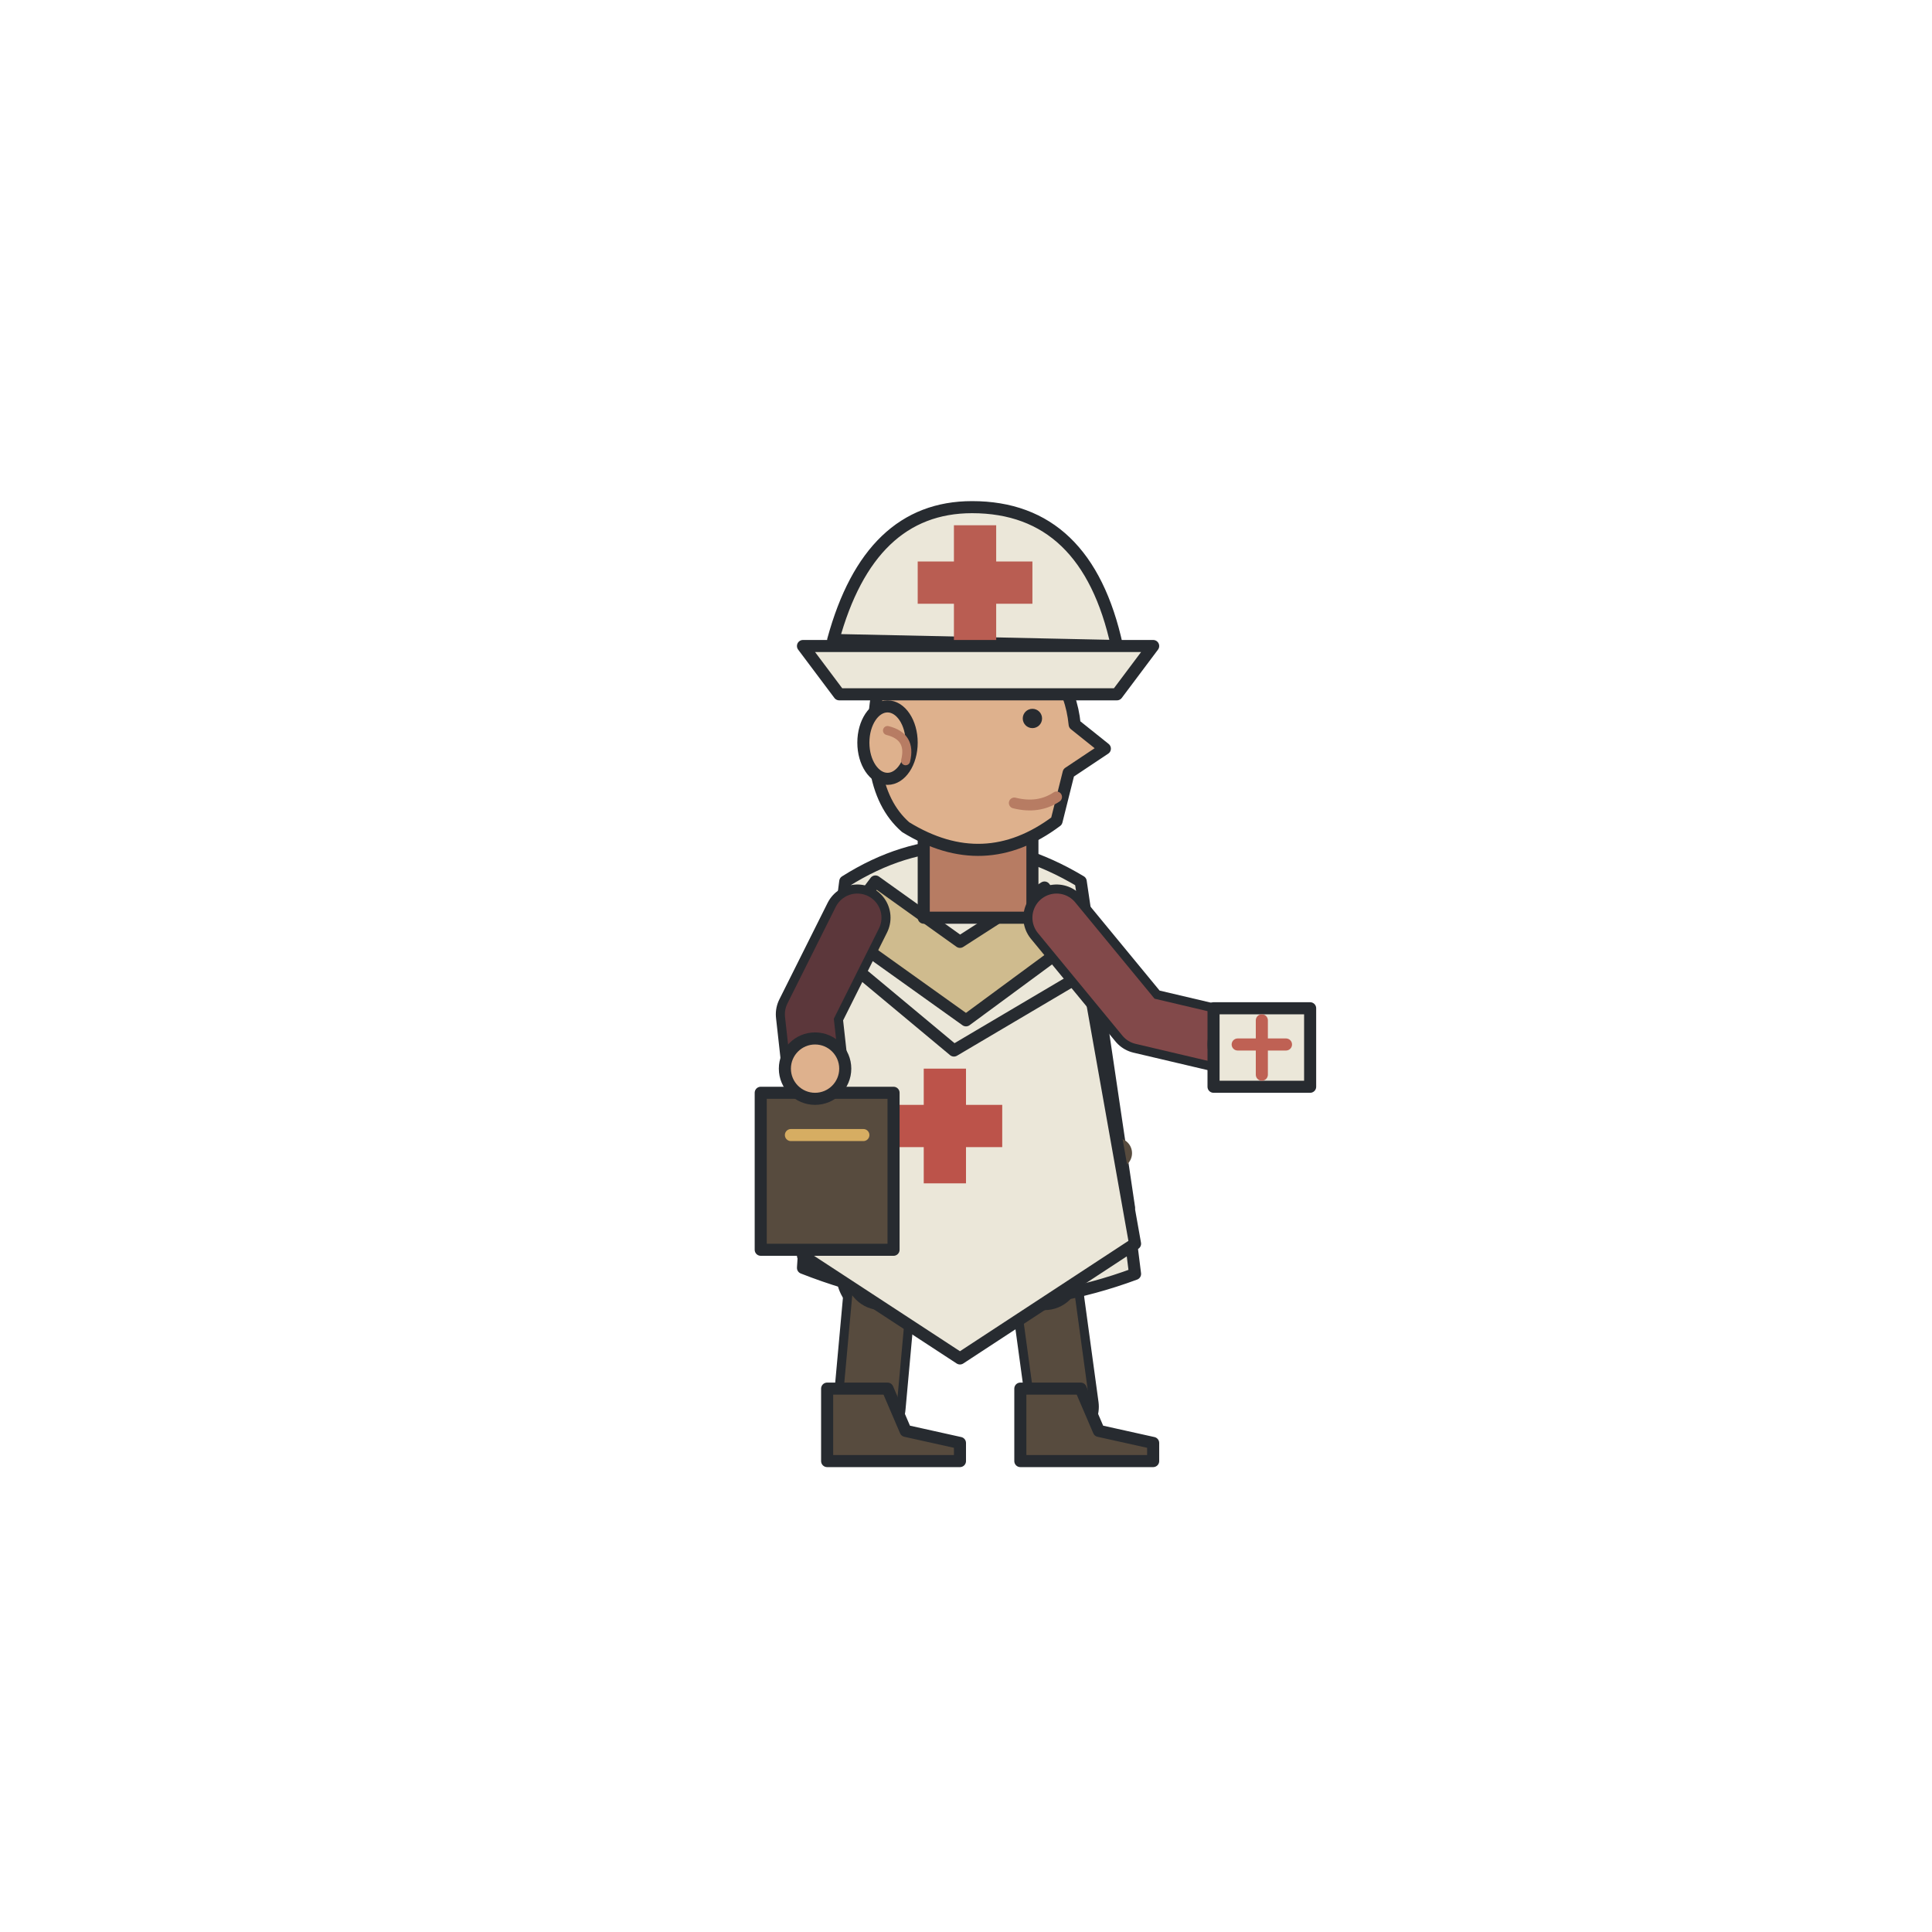
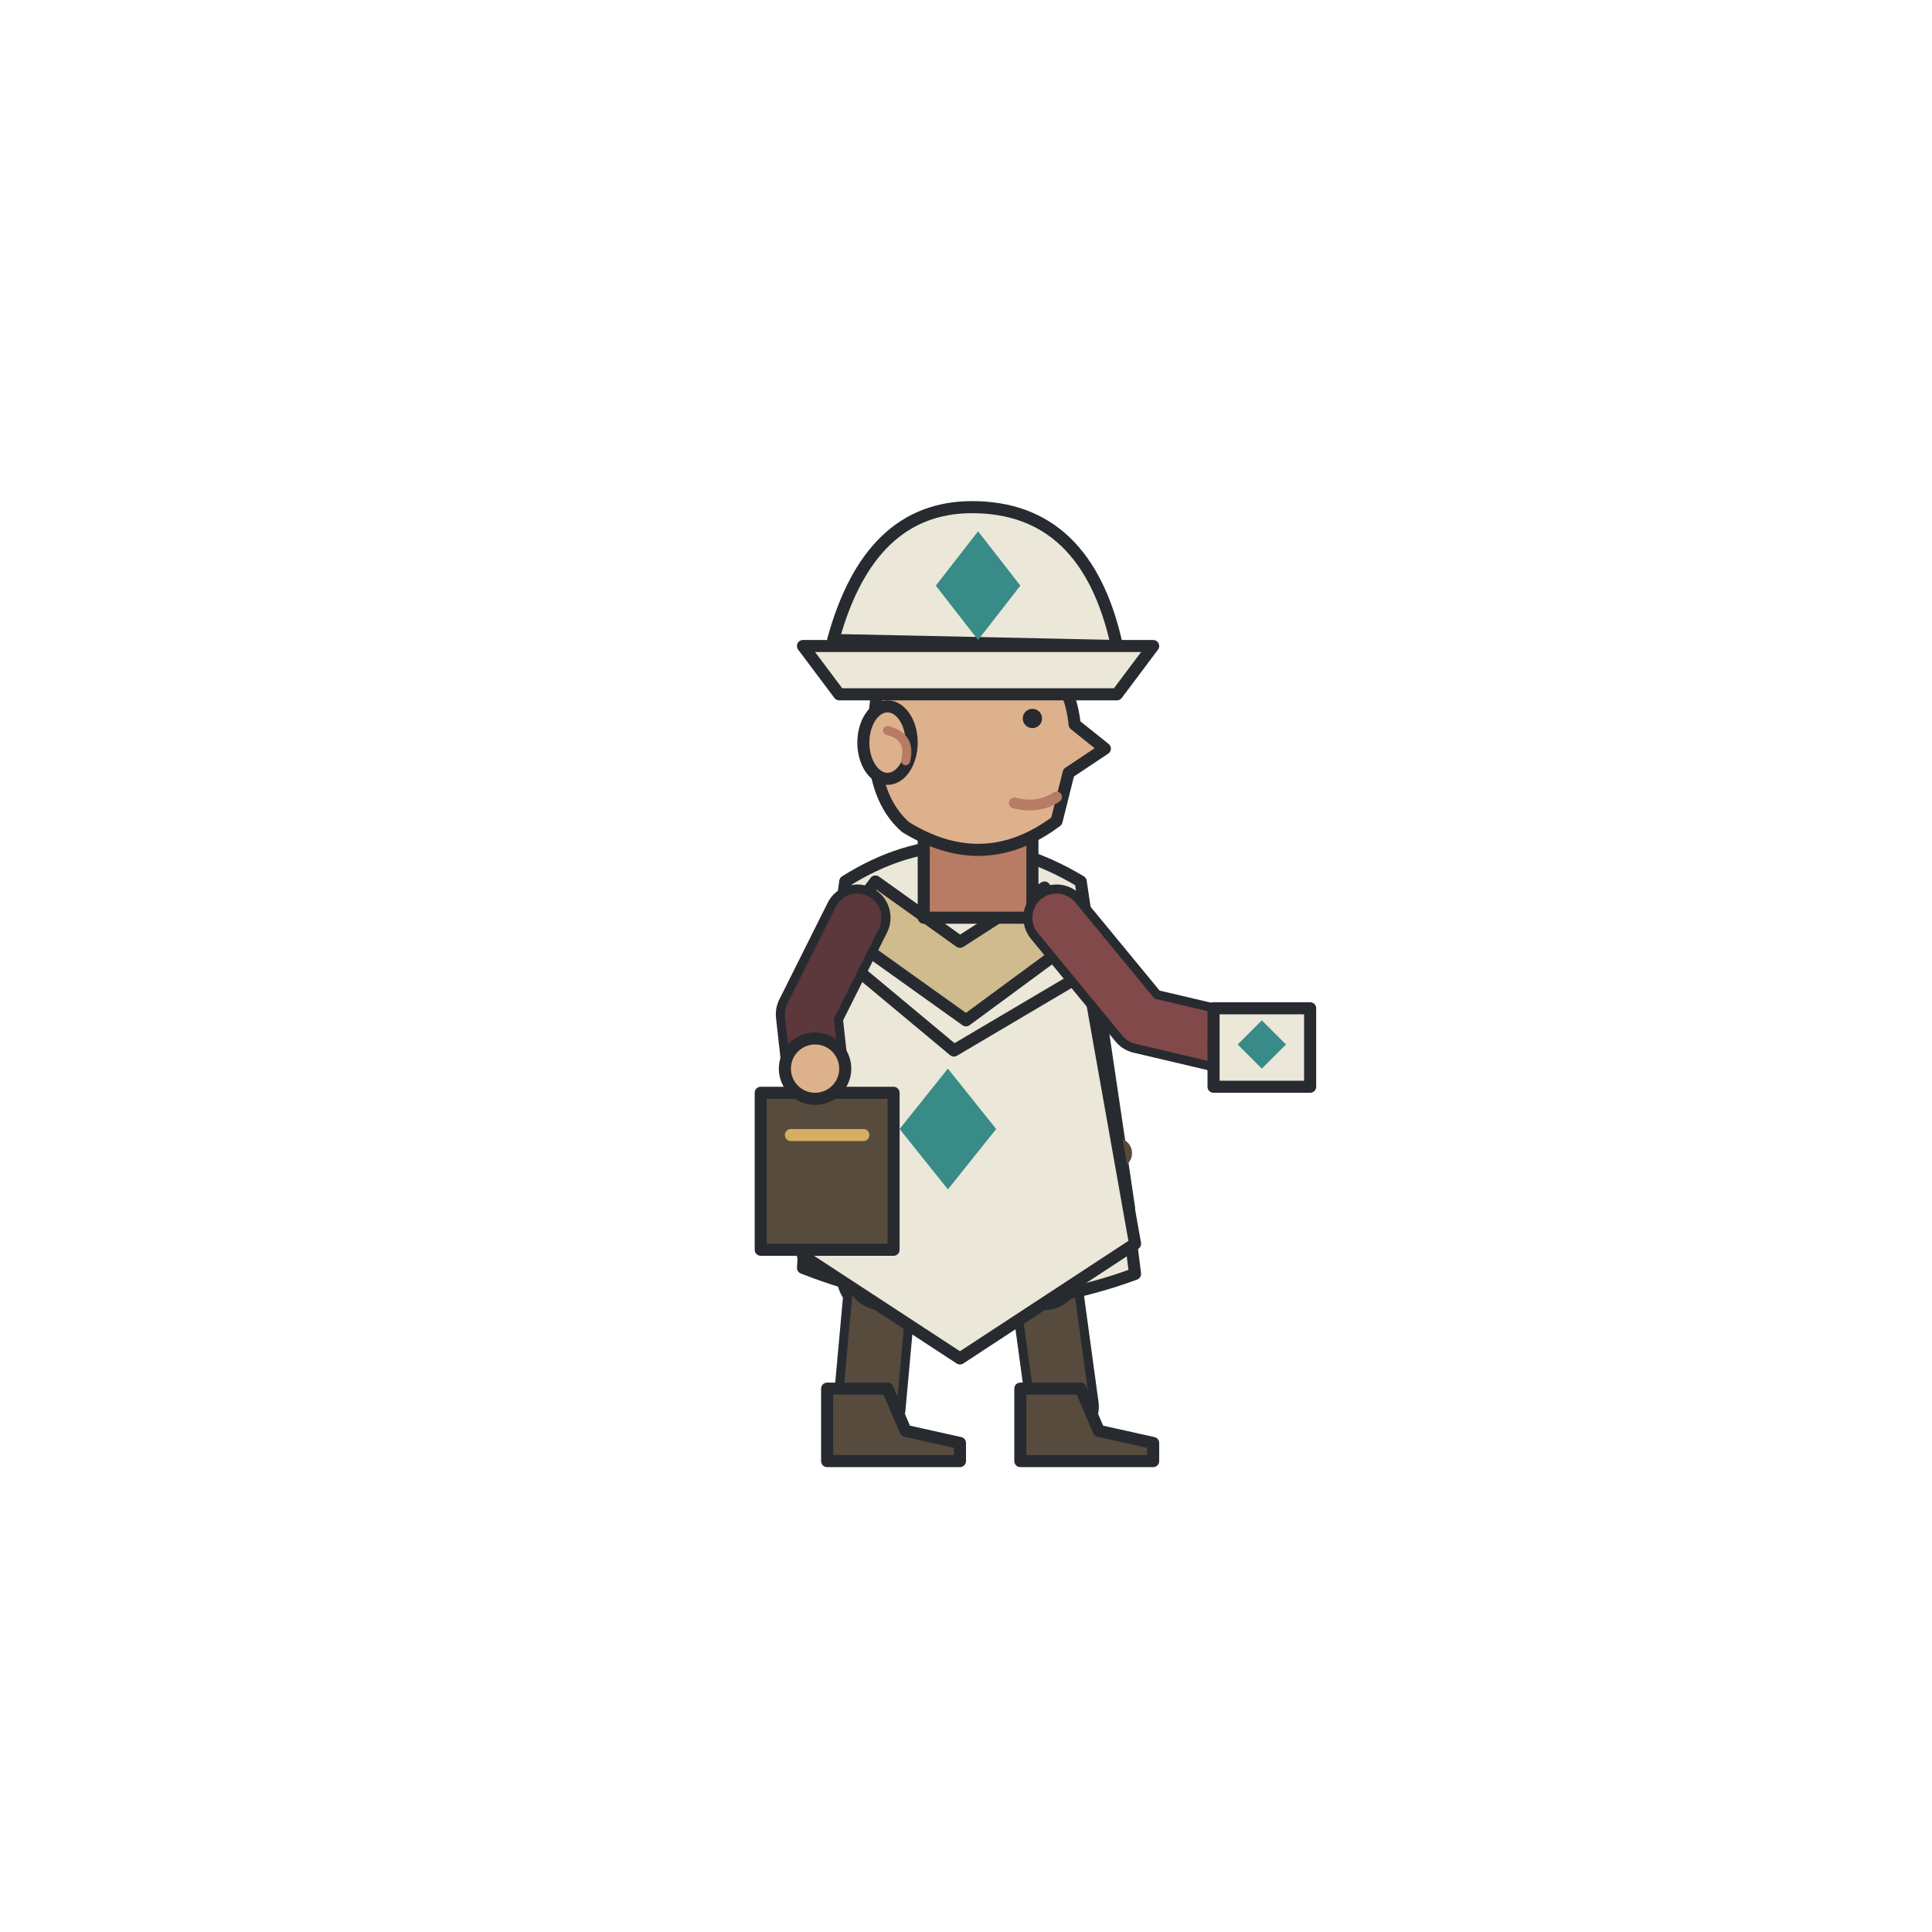
<svg xmlns="http://www.w3.org/2000/svg" width="192" height="192" viewBox="-64 0 320 192">
  <path d="M87 124L82 147" fill="none" stroke="#272b30" stroke-width="15" stroke-linejoin="round" stroke-linecap="round" />
  <path d="M87 124L82 147" fill="none" stroke="#5c373b" stroke-width="12" stroke-linejoin="round" stroke-linecap="round" />
  <path d="M82 147L80 169" fill="none" stroke="#272b30" stroke-width="12" stroke-linejoin="round" stroke-linecap="round" />
  <path d="M82 147L80 169" fill="none" stroke="#574b3e" stroke-width="9" stroke-linejoin="round" stroke-linecap="round" />
  <circle cx="82" cy="147" r="5" fill="#5c373b" stroke="#272b30" stroke-width="2" />
  <g transform="translate(80 176) rotate(0 0 0)">
    <path d="M-7-10h10l3 7 9 2v3H-7z" fill="#574b3e" stroke="#272b30" stroke-width="2" stroke-linejoin="round" stroke-linecap="round" />
  </g>
  <path d="M104 124L109 147" fill="none" stroke="#272b30" stroke-width="15" stroke-linejoin="round" stroke-linecap="round" />
  <path d="M104 124L109 147" fill="none" stroke="#82494a" stroke-width="12" stroke-linejoin="round" stroke-linecap="round" />
  <path d="M109 147L112 169" fill="none" stroke="#272b30" stroke-width="12" stroke-linejoin="round" stroke-linecap="round" />
  <path d="M109 147L112 169" fill="none" stroke="#574b3e" stroke-width="9" stroke-linejoin="round" stroke-linecap="round" />
  <circle cx="109" cy="147" r="5" fill="#82494a" stroke="#272b30" stroke-width="2" />
  <g transform="translate(112 176) rotate(0 0 0)">
    <path d="M-7-10h10l3 7 9 2v3H-7z" fill="#574b3e" stroke="#272b30" stroke-width="2" stroke-linejoin="round" stroke-linecap="round" />
  </g>
  <g transform="translate(0 0)">
    <path d="M76 82q19-12 39 0l8 54q-22 11-54 0z" fill="#ebe7d9" stroke="#272b30" stroke-width="2" stroke-linejoin="round" stroke-linecap="round" />
    <path d="M70 131q26 10 52 0l2 16q-27 10-55-1z" fill="#ebe7d9" stroke="#272b30" stroke-width="2" stroke-linejoin="round" stroke-linecap="round" />
    <path d="M81 82l14 10 14-9 6 8-19 14-21-15z" fill="#cfbb8e" stroke="#272b30" stroke-width="2" stroke-linejoin="round" stroke-linecap="round" />
    <path d="M73 127h48" fill="none" stroke="#574b3e" stroke-width="5" stroke-linejoin="round" stroke-linecap="round" />
    <circle cx="98" cy="127" r="4" fill="#d6ad62" stroke="#272b30" stroke-width="2" />
    <path d="M76 95l18 15 22-13 8 45-29 19-26-17z" fill="#ebe7d9" stroke="#272b30" stroke-width="2" stroke-linejoin="round" stroke-linecap="round" />
-     <path d="M89 113h7v6h6v7h-6v6h-7v-6h-6v-7h6z" fill="#bc534a" stroke="none" stroke-width="2" stroke-linejoin="round" stroke-linecap="round" />
+     <path d="M93 113l8 10-8 10-8-10z" fill="#398b87" stroke="none" stroke-width="2" stroke-linejoin="round" stroke-linecap="round" />
    <path d="M62 117h22v26H62z" fill="#574b3e" stroke="#272b30" stroke-width="2" stroke-linejoin="round" stroke-linecap="round" />
    <path d="M67 124h12" fill="none" stroke="#d6ad62" stroke-width="2" stroke-linejoin="round" stroke-linecap="round" />
  </g>
  <g transform="translate(0 0)">
    <path d="M89 72h18v16H89z" fill="#b77c63" stroke="#272b30" stroke-width="2" stroke-linejoin="round" stroke-linecap="round" />
    <path d="M82 47q10-8 22-4 9 3 10 13l5 4-6 4-2 8q-12 9-25 1-8-7-4-26z" fill="#deb18d" stroke="#272b30" stroke-width="2" stroke-linejoin="round" stroke-linecap="round" />
    <ellipse cx="83" cy="59" rx="4" ry="6" fill="#deb18d" stroke="#272b30" stroke-width="2" />
    <path d="M83 57q4 1 3 5" fill="none" stroke="#b77c63" stroke-width="1.5" stroke-linejoin="round" stroke-linecap="round" />
    <path d="M101 51q5-2 9 0" fill="none" stroke="#574b3e" stroke-width="1.6" stroke-linejoin="round" stroke-linecap="round" />
    <circle cx="107" cy="55" r="1.6" fill="#272b30" stroke="none" stroke-width="2" />
    <path d="M111 68q-3 2-7 1" fill="none" stroke="#b77c63" stroke-width="1.8" stroke-linejoin="round" stroke-linecap="round" />
    <path d="M74 42q6-22 23-22 19 0 24 23z" fill="#ebe7d9" stroke="#272b30" stroke-width="2" stroke-linejoin="round" stroke-linecap="round" />
    <path d="M69 43h58l-6 8H75z" fill="#ebe7d9" stroke="#272b30" stroke-width="2" stroke-linejoin="round" stroke-linecap="round" />
-     <path d="M94 23h7v6h6v7h-6v6h-7v-6h-6v-7h6z" fill="#b95d52" stroke="none" stroke-width="2" stroke-linejoin="round" stroke-linecap="round" />
+     <path d="M98 24l7 9-7 9-7-9z" fill="#398b87" stroke="none" stroke-width="2" stroke-linejoin="round" stroke-linecap="round" />
  </g>
  <path d="M78 88L70 104 71 113" fill="none" stroke="#272b30" stroke-width="11" stroke-linejoin="round" stroke-linecap="round" />
  <path d="M78 88L70 104 71 113" fill="none" stroke="#5c373b" stroke-width="8" stroke-linejoin="round" stroke-linecap="round" />
  <path d="M111 88L125 105 142 109" fill="none" stroke="#272b30" stroke-width="11" stroke-linejoin="round" stroke-linecap="round" />
  <path d="M111 88L125 105 142 109" fill="none" stroke="#82494a" stroke-width="8" stroke-linejoin="round" stroke-linecap="round" />
  <circle cx="71" cy="113" r="5" fill="#deb18d" stroke="#272b30" stroke-width="2" />
  <circle cx="142" cy="109" r="5" fill="#deb18d" stroke="#272b30" stroke-width="2" />
  <path d="M137 103h16v13h-16z" fill="#ebe7d9" stroke="#272b30" stroke-width="2" stroke-linejoin="round" stroke-linecap="round" />
-   <path d="M141 109h8M145 105v9" fill="none" stroke="#bf6154" stroke-width="2" stroke-linejoin="round" stroke-linecap="round" />
+   <path d="M145 105l4 4-4 4-4-4z" fill="#398b87" stroke="none" stroke-width="2" stroke-linejoin="round" stroke-linecap="round" />
</svg>
